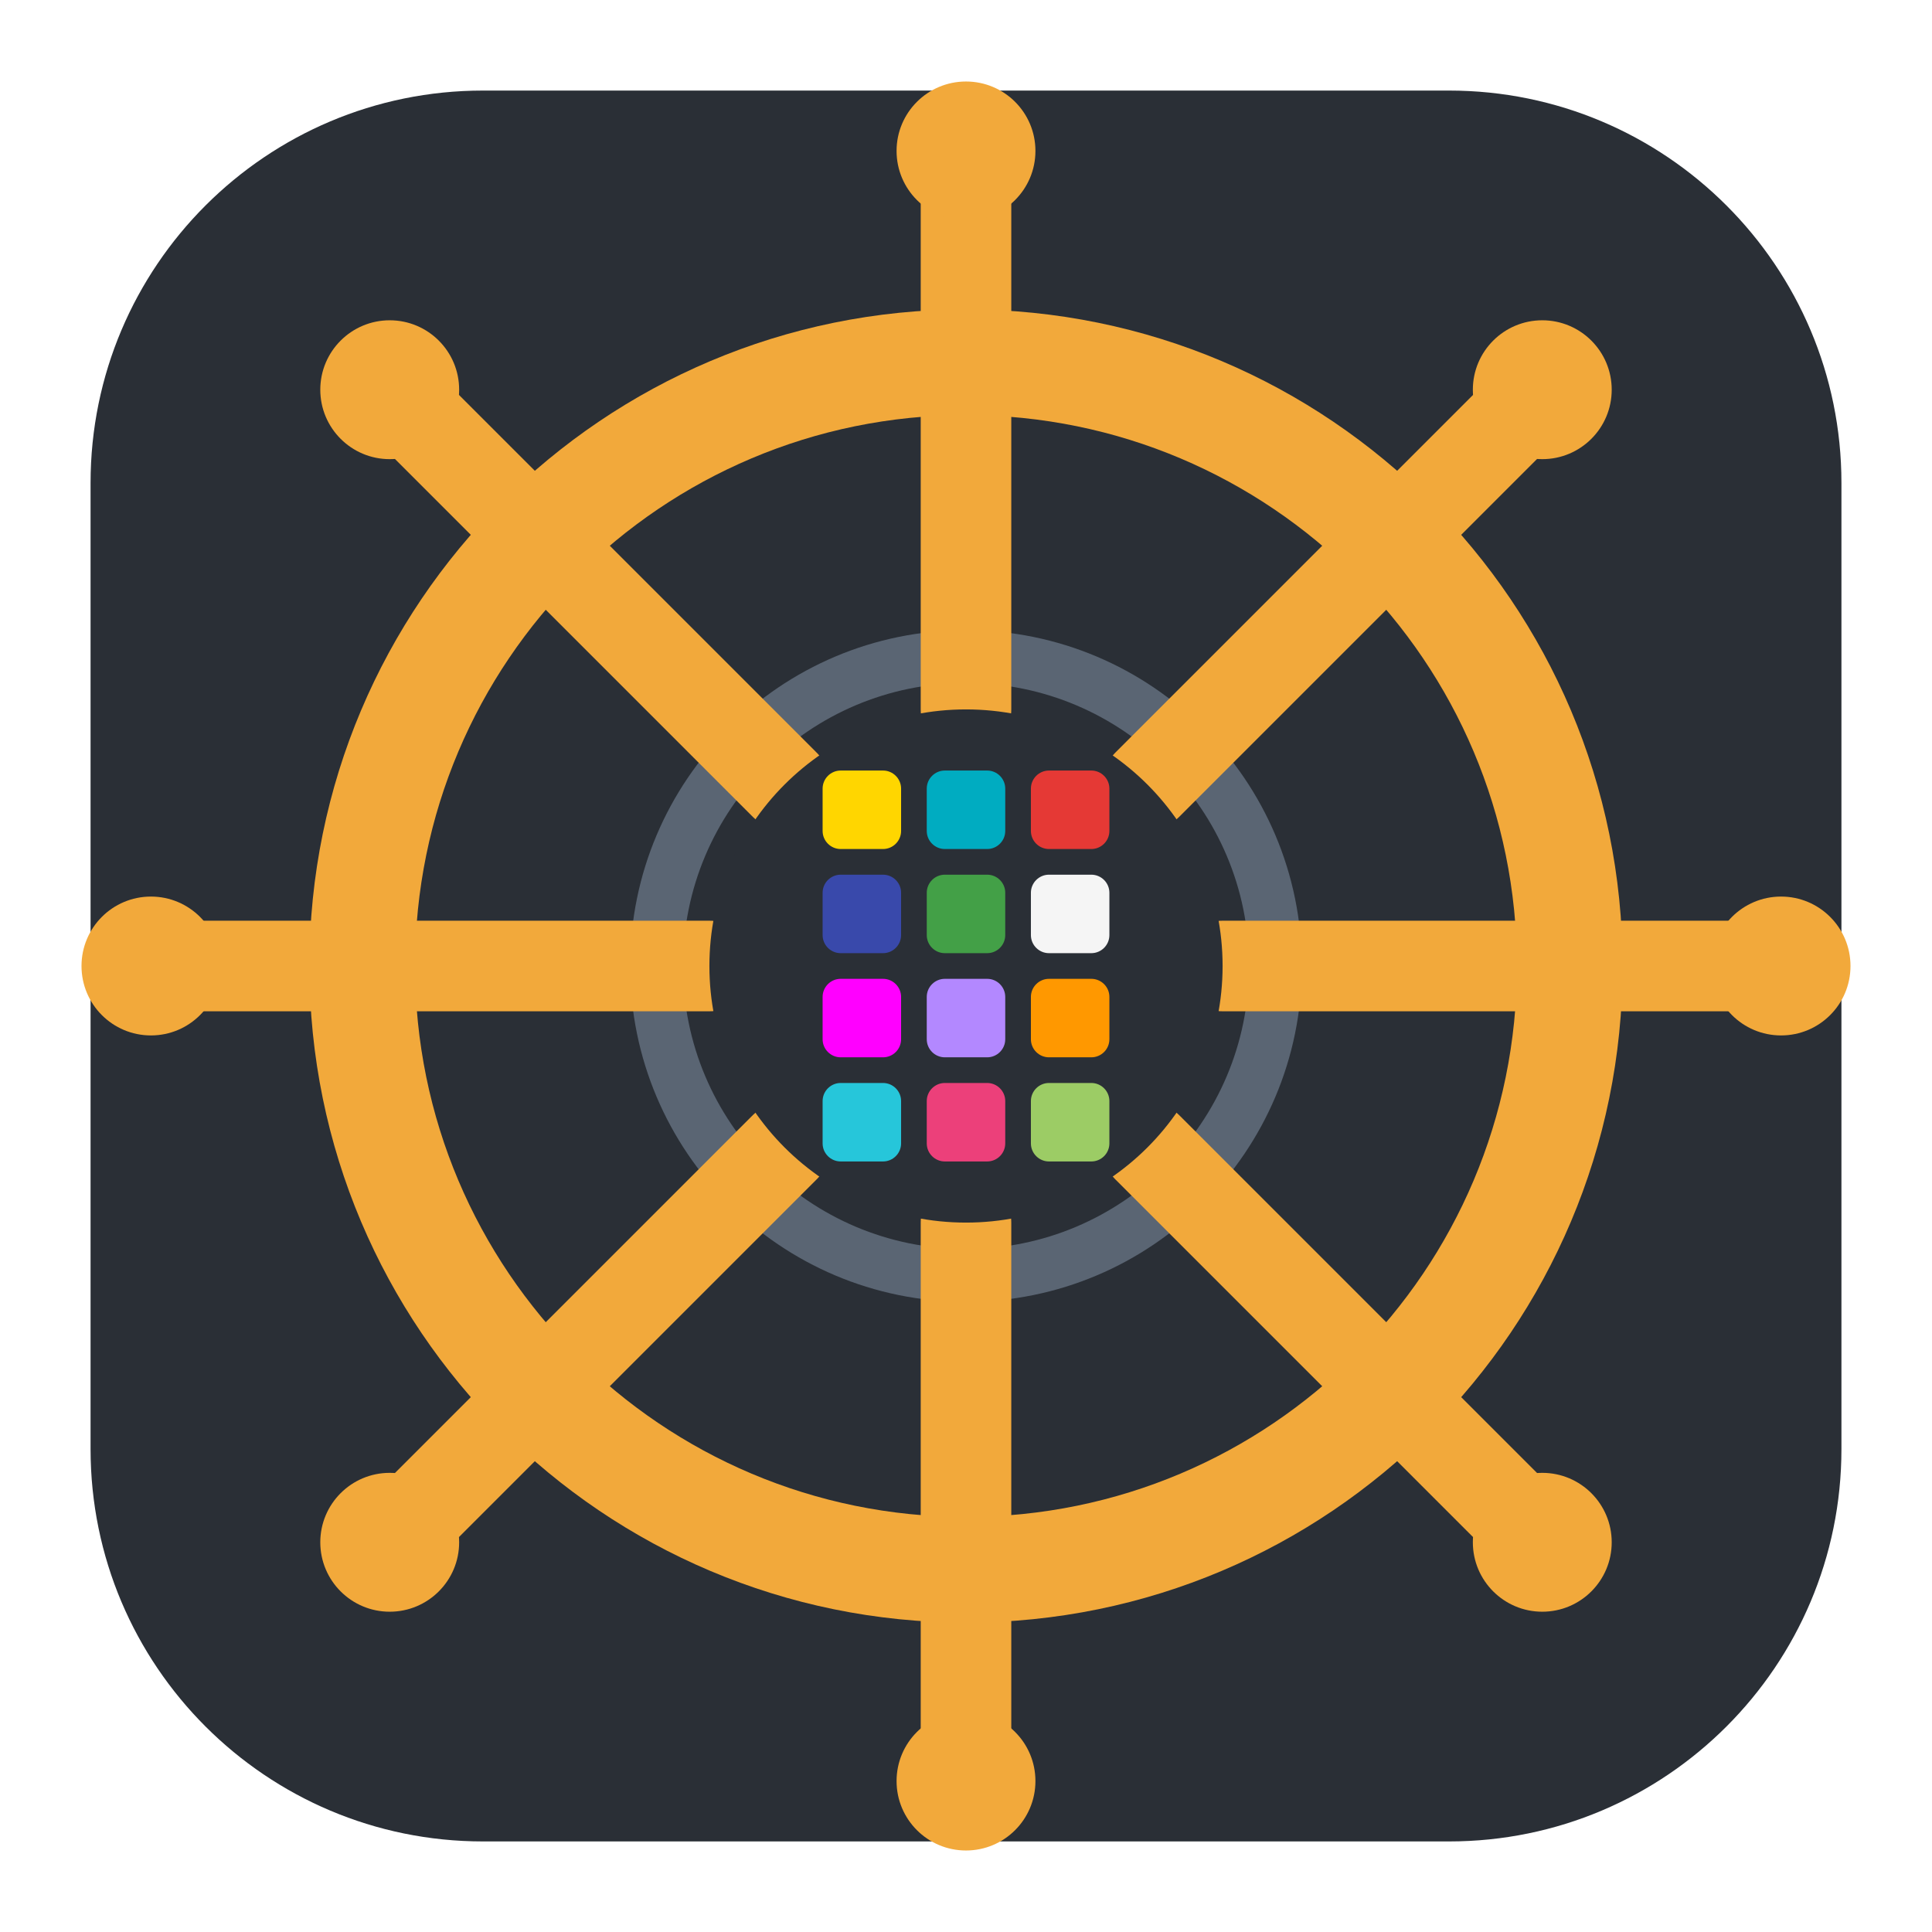
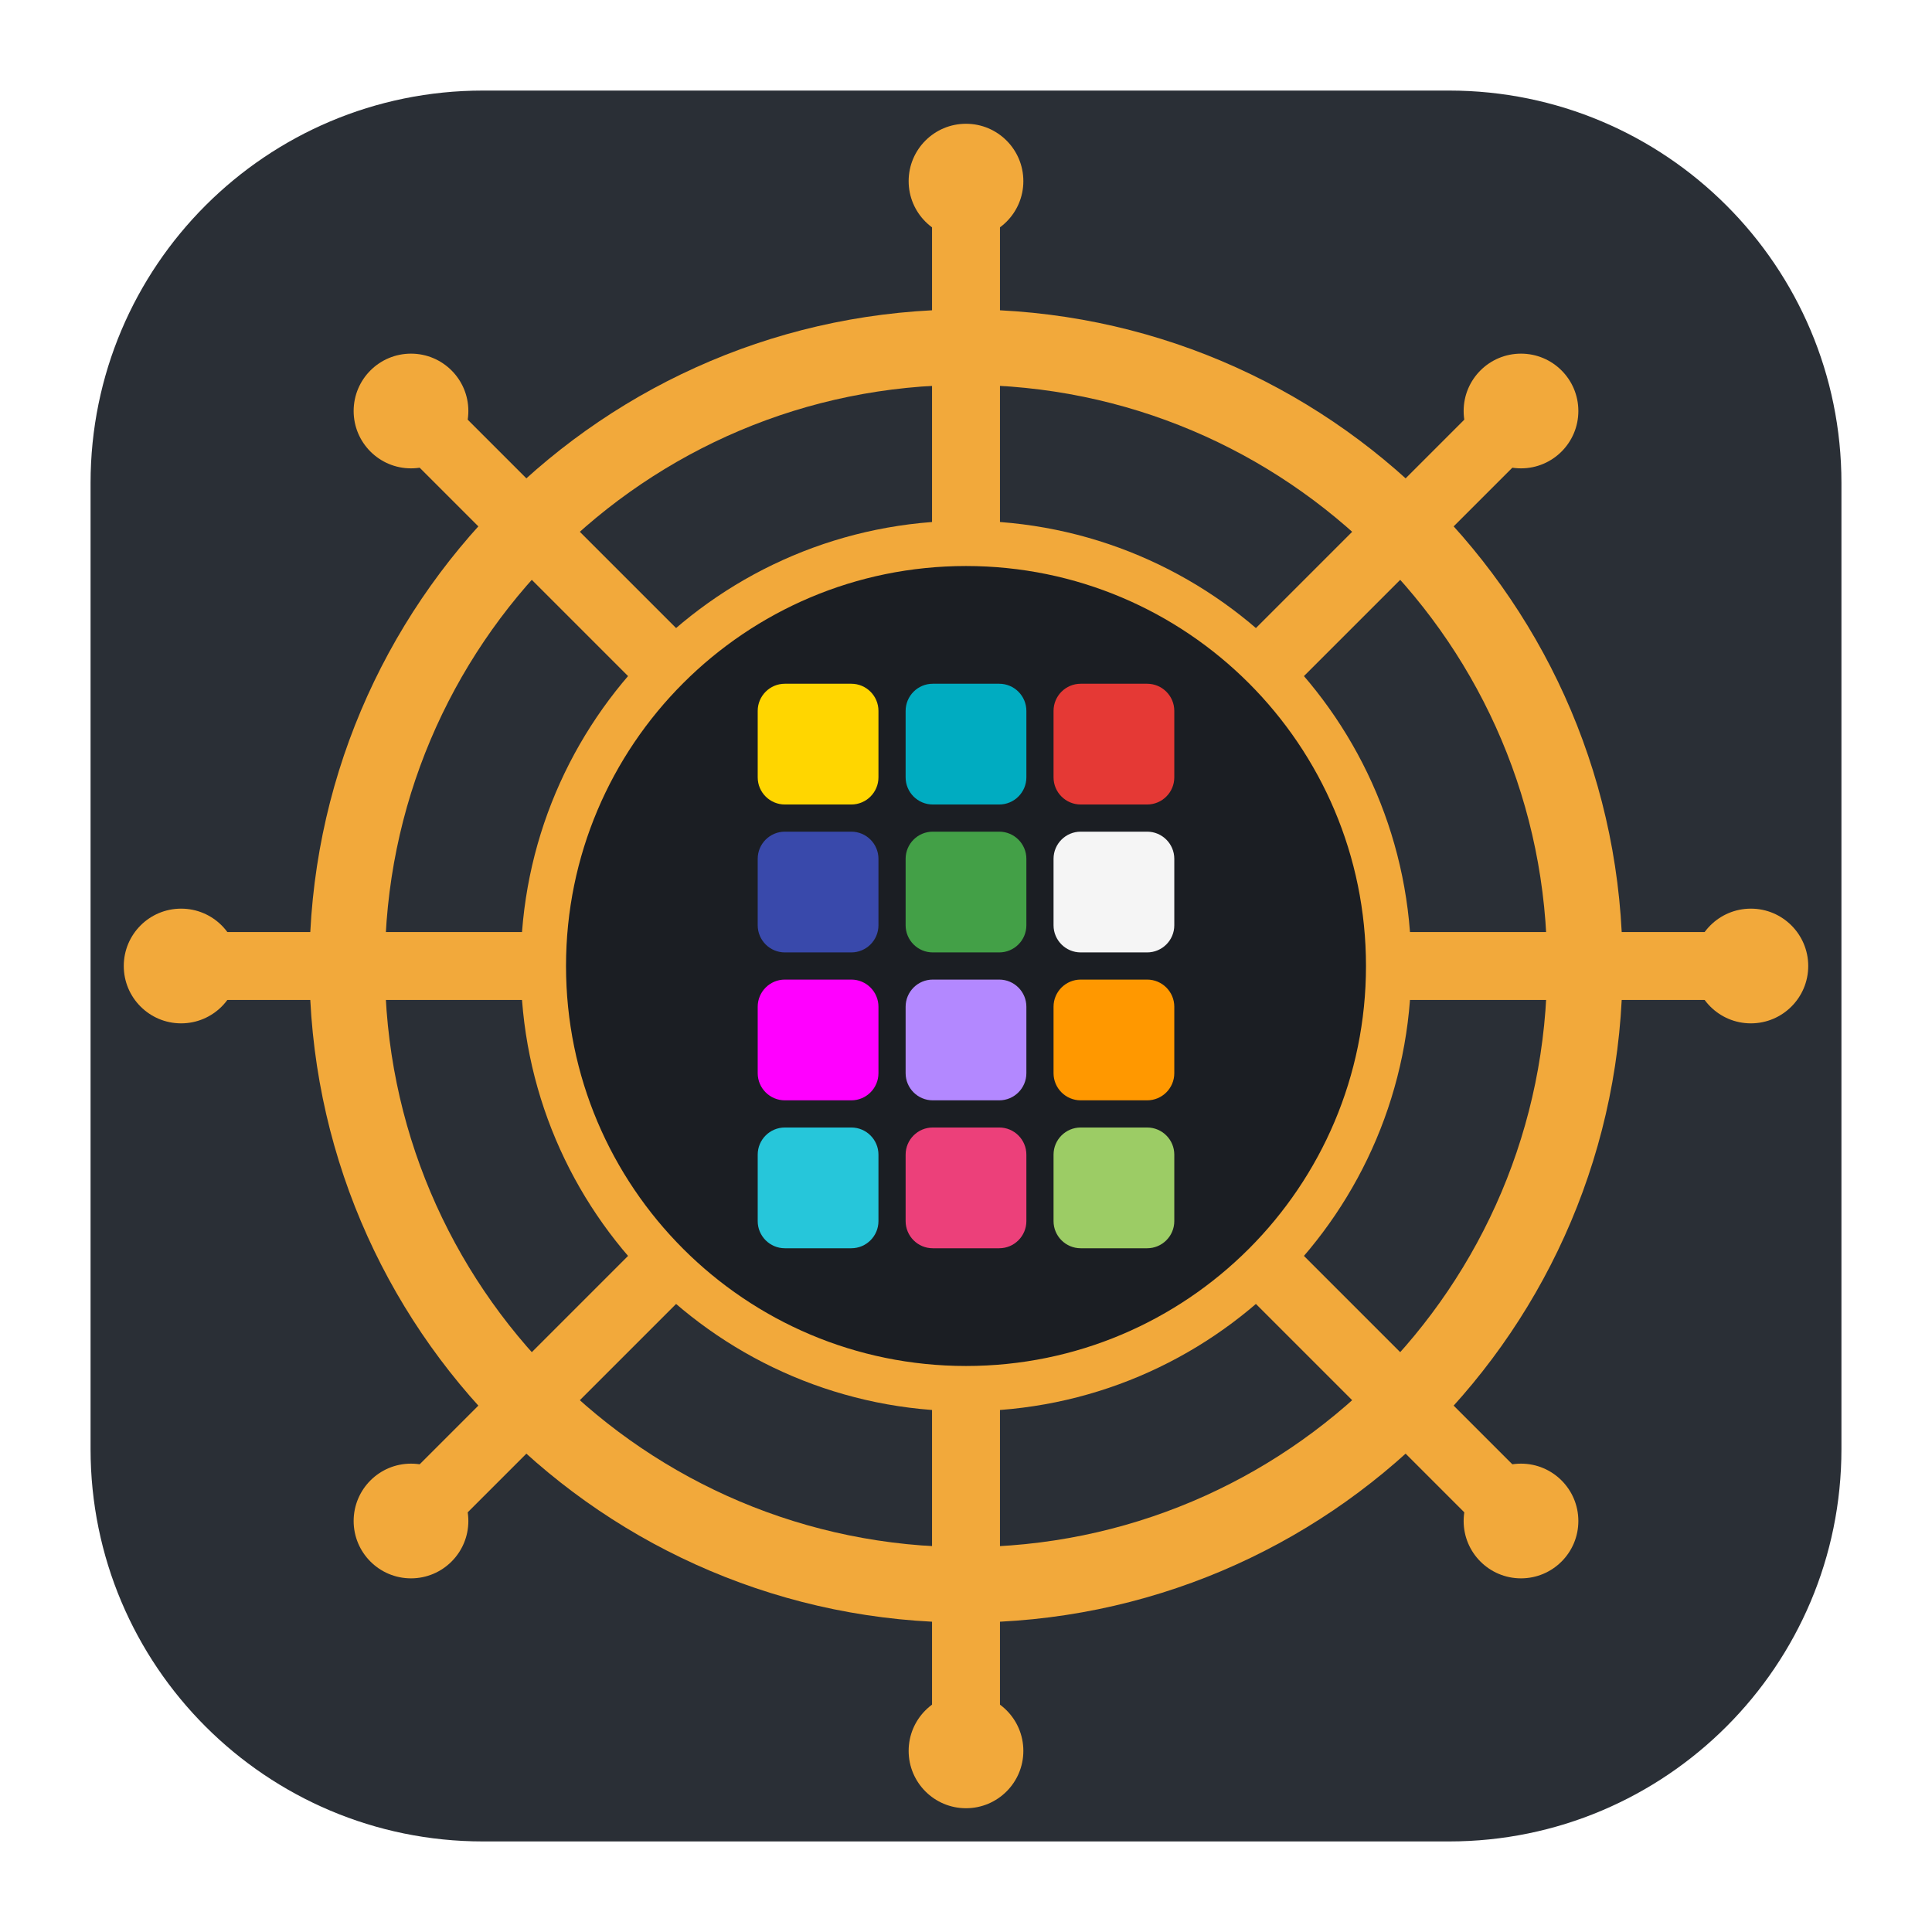
<svg xmlns="http://www.w3.org/2000/svg" viewBox="0 0 128 128" role="img" aria-labelledby="t">
  <rect x="6" y="6" width="116" height="116" rx="26" fill="#2A2F36" />
  <g fill="none" stroke="#F2A93B" stroke-linecap="round">
-     <circle cx="64" cy="64" r="40" stroke-width="7" />
-     <circle cx="64" cy="64" r="20.5" stroke-width="3.5" stroke="#5A6573" />
-     <g stroke-width="6">
-       <line x1="81.00" y1="64.00" x2="115.00" y2="64.00" />
-       <line x1="76.02" y1="76.02" x2="100.06" y2="100.06" />
-       <line x1="64.00" y1="81.00" x2="64.00" y2="115.00" />
-       <line x1="51.98" y1="76.02" x2="27.94" y2="100.06" />
-       <line x1="47.00" y1="64.00" x2="13.00" y2="64.00" />
-       <line x1="51.98" y1="51.98" x2="27.94" y2="27.94" />
-       <line x1="64.00" y1="47.00" x2="64.00" y2="13.00" />
-       <line x1="76.02" y1="51.98" x2="100.06" y2="27.94" />
+     <circle cx="64" cy="64" r="41" stroke-width="5" />
+     <g stroke-width="4.5">
+       <line x1="92.00" y1="64.00" x2="116.00" y2="64.00" />
+       <line x1="83.80" y1="83.80" x2="100.77" y2="100.77" />
+       <line x1="64.00" y1="92.00" x2="64.00" y2="116.00" />
+       <line x1="44.20" y1="83.80" x2="27.23" y2="100.77" />
+       <line x1="36.00" y1="64.00" x2="12.00" y2="64.00" />
+       <line x1="44.20" y1="44.20" x2="27.23" y2="27.23" />
+       <line x1="64.00" y1="36.00" x2="64.00" y2="12.00" />
+       <line x1="83.80" y1="44.20" x2="100.77" y2="27.23" />
    </g>
  </g>
  <g fill="#F2A93B">
-     <circle cx="118.00" cy="64.00" r="4.6" />
-     <circle cx="102.18" cy="102.18" r="4.6" />
-     <circle cx="64.00" cy="118.00" r="4.6" />
-     <circle cx="25.82" cy="102.18" r="4.6" />
-     <circle cx="10.00" cy="64.00" r="4.6" />
-     <circle cx="25.82" cy="25.82" r="4.6" />
-     <circle cx="64.00" cy="10.00" r="4.6" />
-     <circle cx="102.18" cy="25.82" r="4.6" />
+     <circle cx="116.00" cy="64.00" r="3.8" />
+     <circle cx="100.77" cy="100.77" r="3.8" />
+     <circle cx="64.00" cy="116.00" r="3.8" />
+     <circle cx="27.23" cy="100.77" r="3.8" />
+     <circle cx="12.00" cy="64.00" r="3.8" />
+     <circle cx="27.23" cy="27.23" r="3.8" />
+     <circle cx="64.00" cy="12.00" r="3.8" />
+     <circle cx="100.77" cy="27.23" r="3.8" />
  </g>
-   <circle cx="64" cy="64" r="17" fill="#2A2F36" />
+   <circle cx="64" cy="64" r="28" fill="#1B1E23" stroke="#F2A93B" stroke-width="3" />
  <g>
-     <rect x="54.50" y="51.05" width="5.2" height="5.2" rx="1.2" fill="#FFD600" />
-     <rect x="61.40" y="51.05" width="5.2" height="5.2" rx="1.2" fill="#00ACC1" />
-     <rect x="68.30" y="51.05" width="5.2" height="5.2" rx="1.2" fill="#E53935" />
-     <rect x="54.50" y="57.95" width="5.2" height="5.2" rx="1.2" fill="#3949AB" />
-     <rect x="61.40" y="57.95" width="5.2" height="5.2" rx="1.2" fill="#43A047" />
-     <rect x="68.30" y="57.95" width="5.2" height="5.2" rx="1.2" fill="#F5F5F5" />
-     <rect x="54.50" y="64.85" width="5.2" height="5.2" rx="1.2" fill="#FF00FF" />
-     <rect x="61.40" y="64.85" width="5.2" height="5.2" rx="1.2" fill="#B388FF" />
-     <rect x="68.30" y="64.85" width="5.2" height="5.2" rx="1.2" fill="#FF9800" />
-     <rect x="54.50" y="71.75" width="5.2" height="5.2" rx="1.2" fill="#26C6DA" />
-     <rect x="61.40" y="71.75" width="5.2" height="5.2" rx="1.2" fill="#EC407A" />
-     <rect x="68.30" y="71.75" width="5.2" height="5.2" rx="1.2" fill="#9CCC65" />
+     <rect x="50.20" y="45.30" width="8.0" height="8.0" rx="1.8" fill="#FFD600" />
+     <rect x="60.00" y="45.30" width="8.0" height="8.0" rx="1.8" fill="#00ACC1" />
+     <rect x="69.80" y="45.30" width="8.0" height="8.0" rx="1.8" fill="#E53935" />
+     <rect x="50.20" y="55.10" width="8.0" height="8.0" rx="1.8" fill="#3949AB" />
+     <rect x="60.00" y="55.10" width="8.0" height="8.0" rx="1.8" fill="#43A047" />
+     <rect x="69.80" y="55.10" width="8.0" height="8.0" rx="1.8" fill="#F5F5F5" />
+     <rect x="50.20" y="64.90" width="8.0" height="8.0" rx="1.8" fill="#FF00FF" />
+     <rect x="60.00" y="64.90" width="8.0" height="8.0" rx="1.8" fill="#B388FF" />
+     <rect x="69.80" y="64.90" width="8.0" height="8.0" rx="1.8" fill="#FF9800" />
+     <rect x="50.20" y="74.70" width="8.0" height="8.0" rx="1.8" fill="#26C6DA" />
+     <rect x="60.00" y="74.70" width="8.0" height="8.0" rx="1.8" fill="#EC407A" />
+     <rect x="69.80" y="74.70" width="8.0" height="8.0" rx="1.8" fill="#9CCC65" />
  </g>
</svg>
